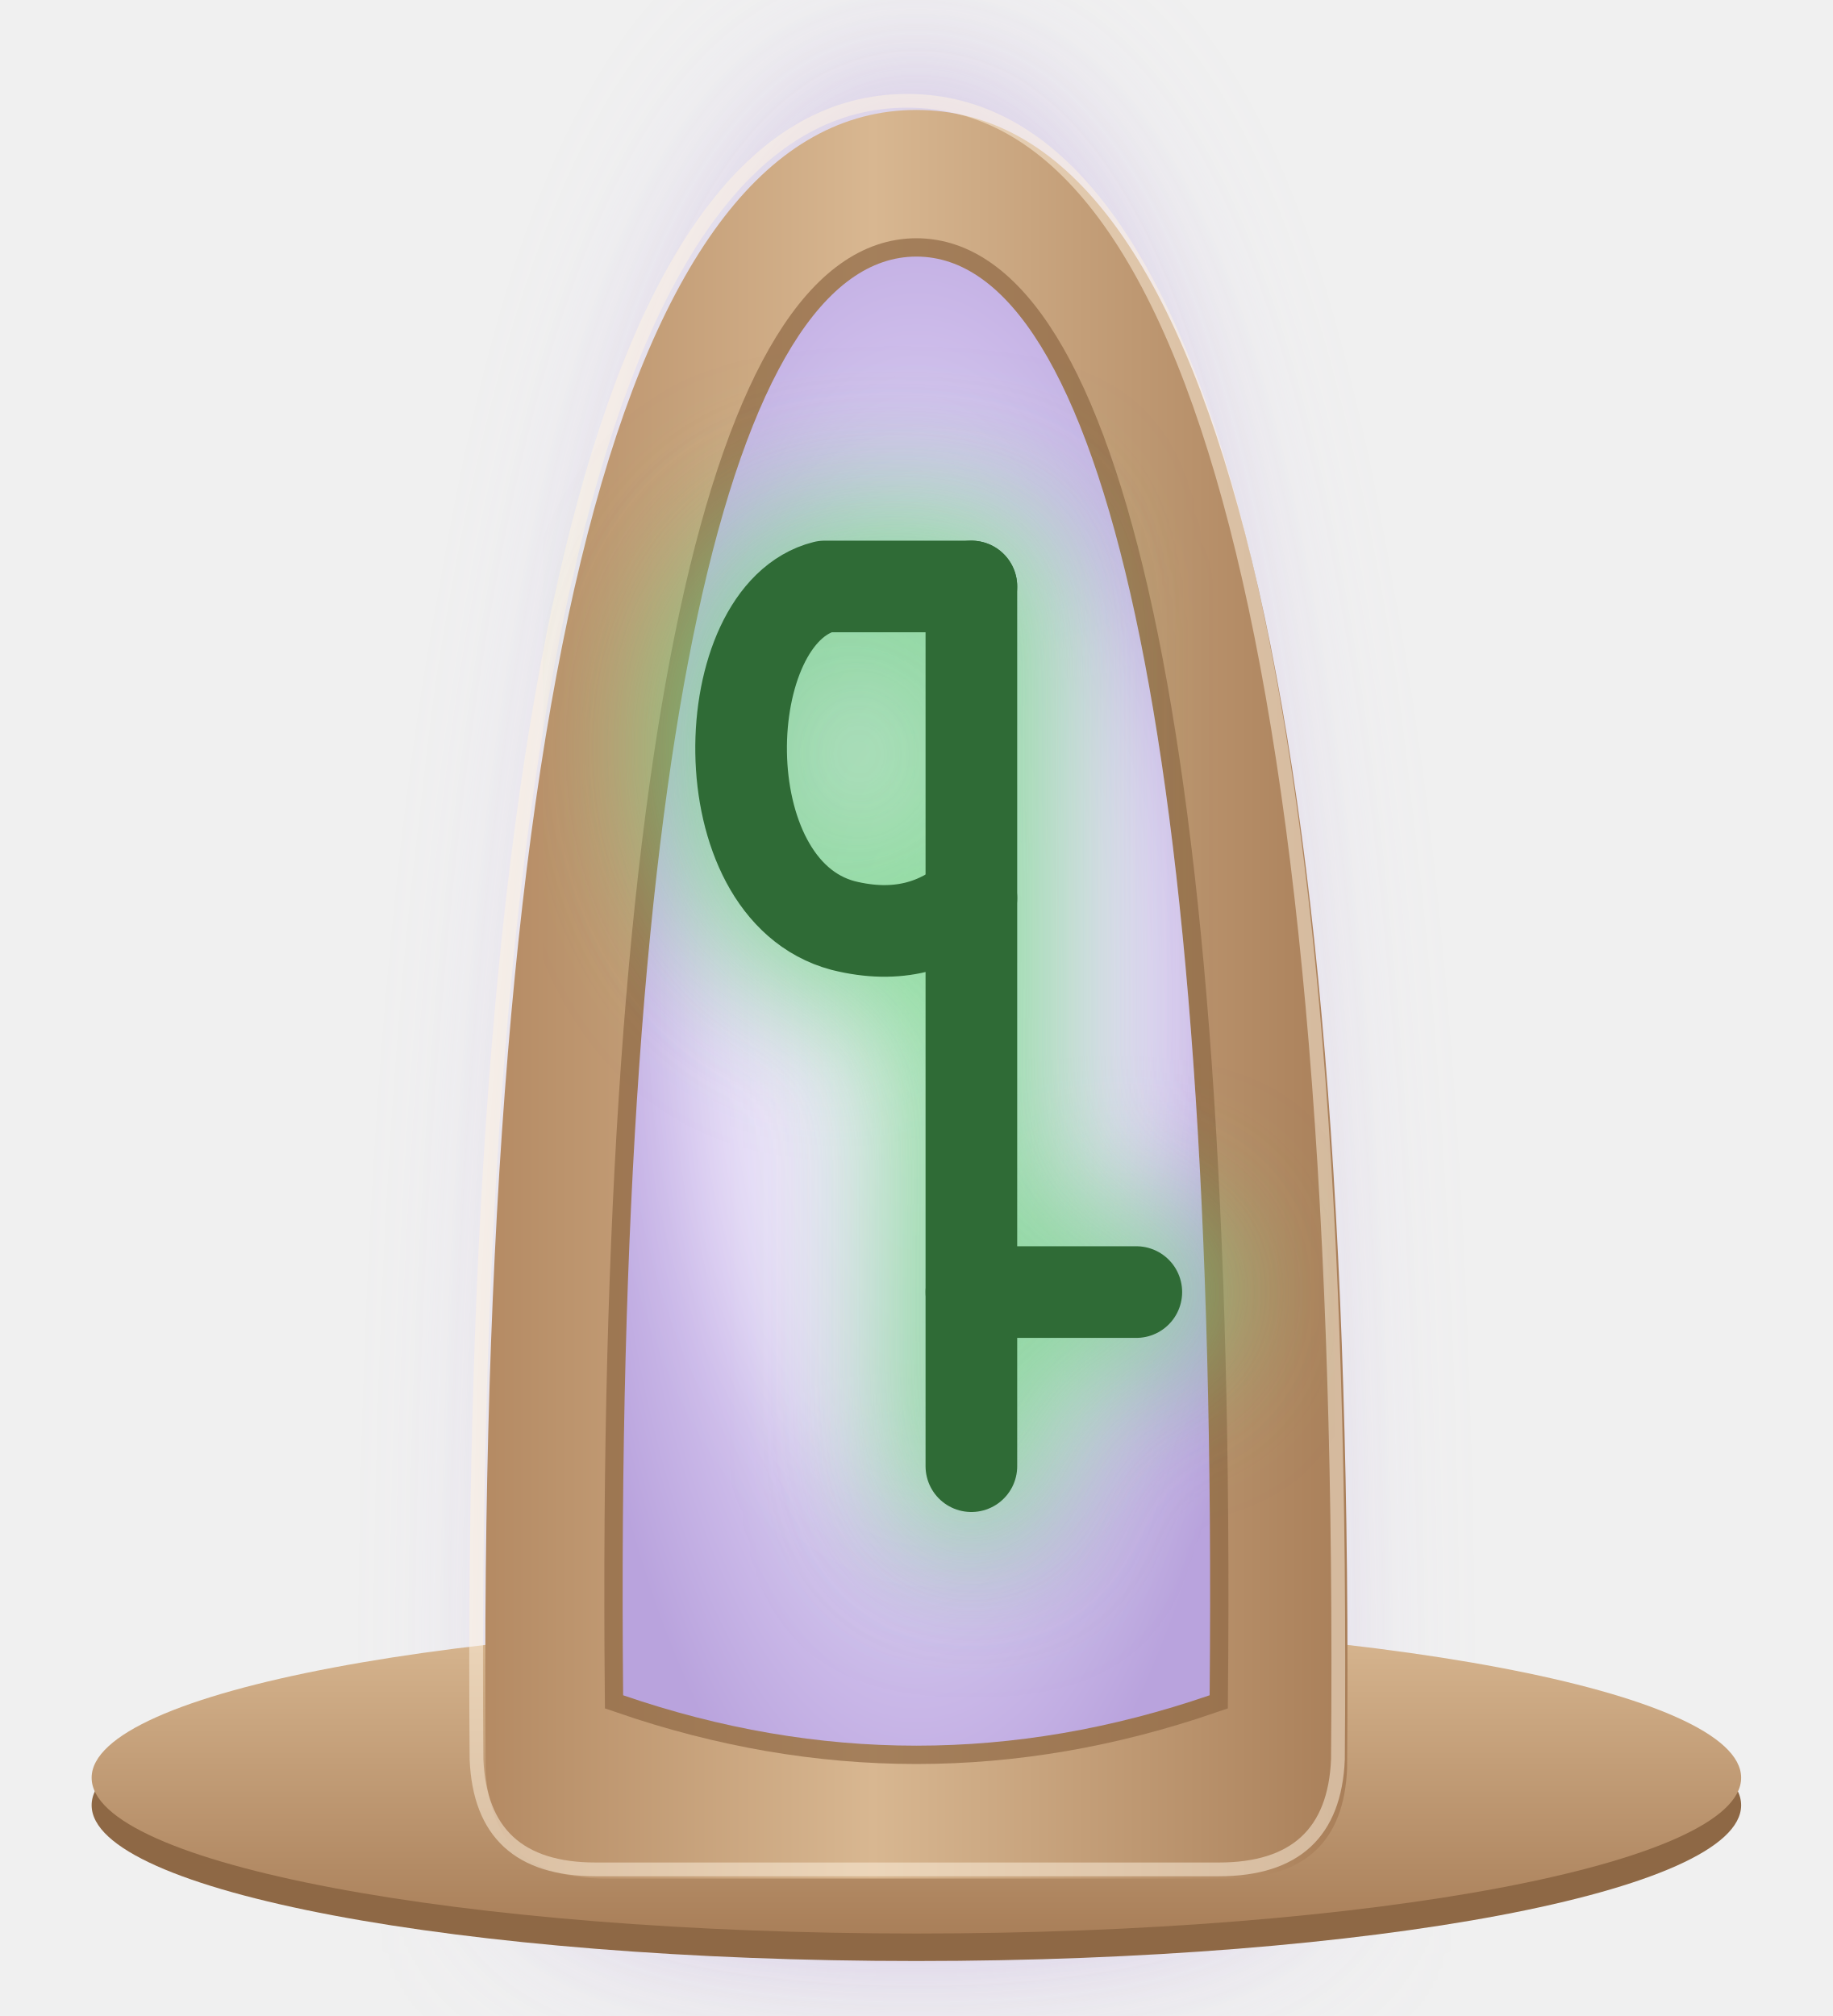
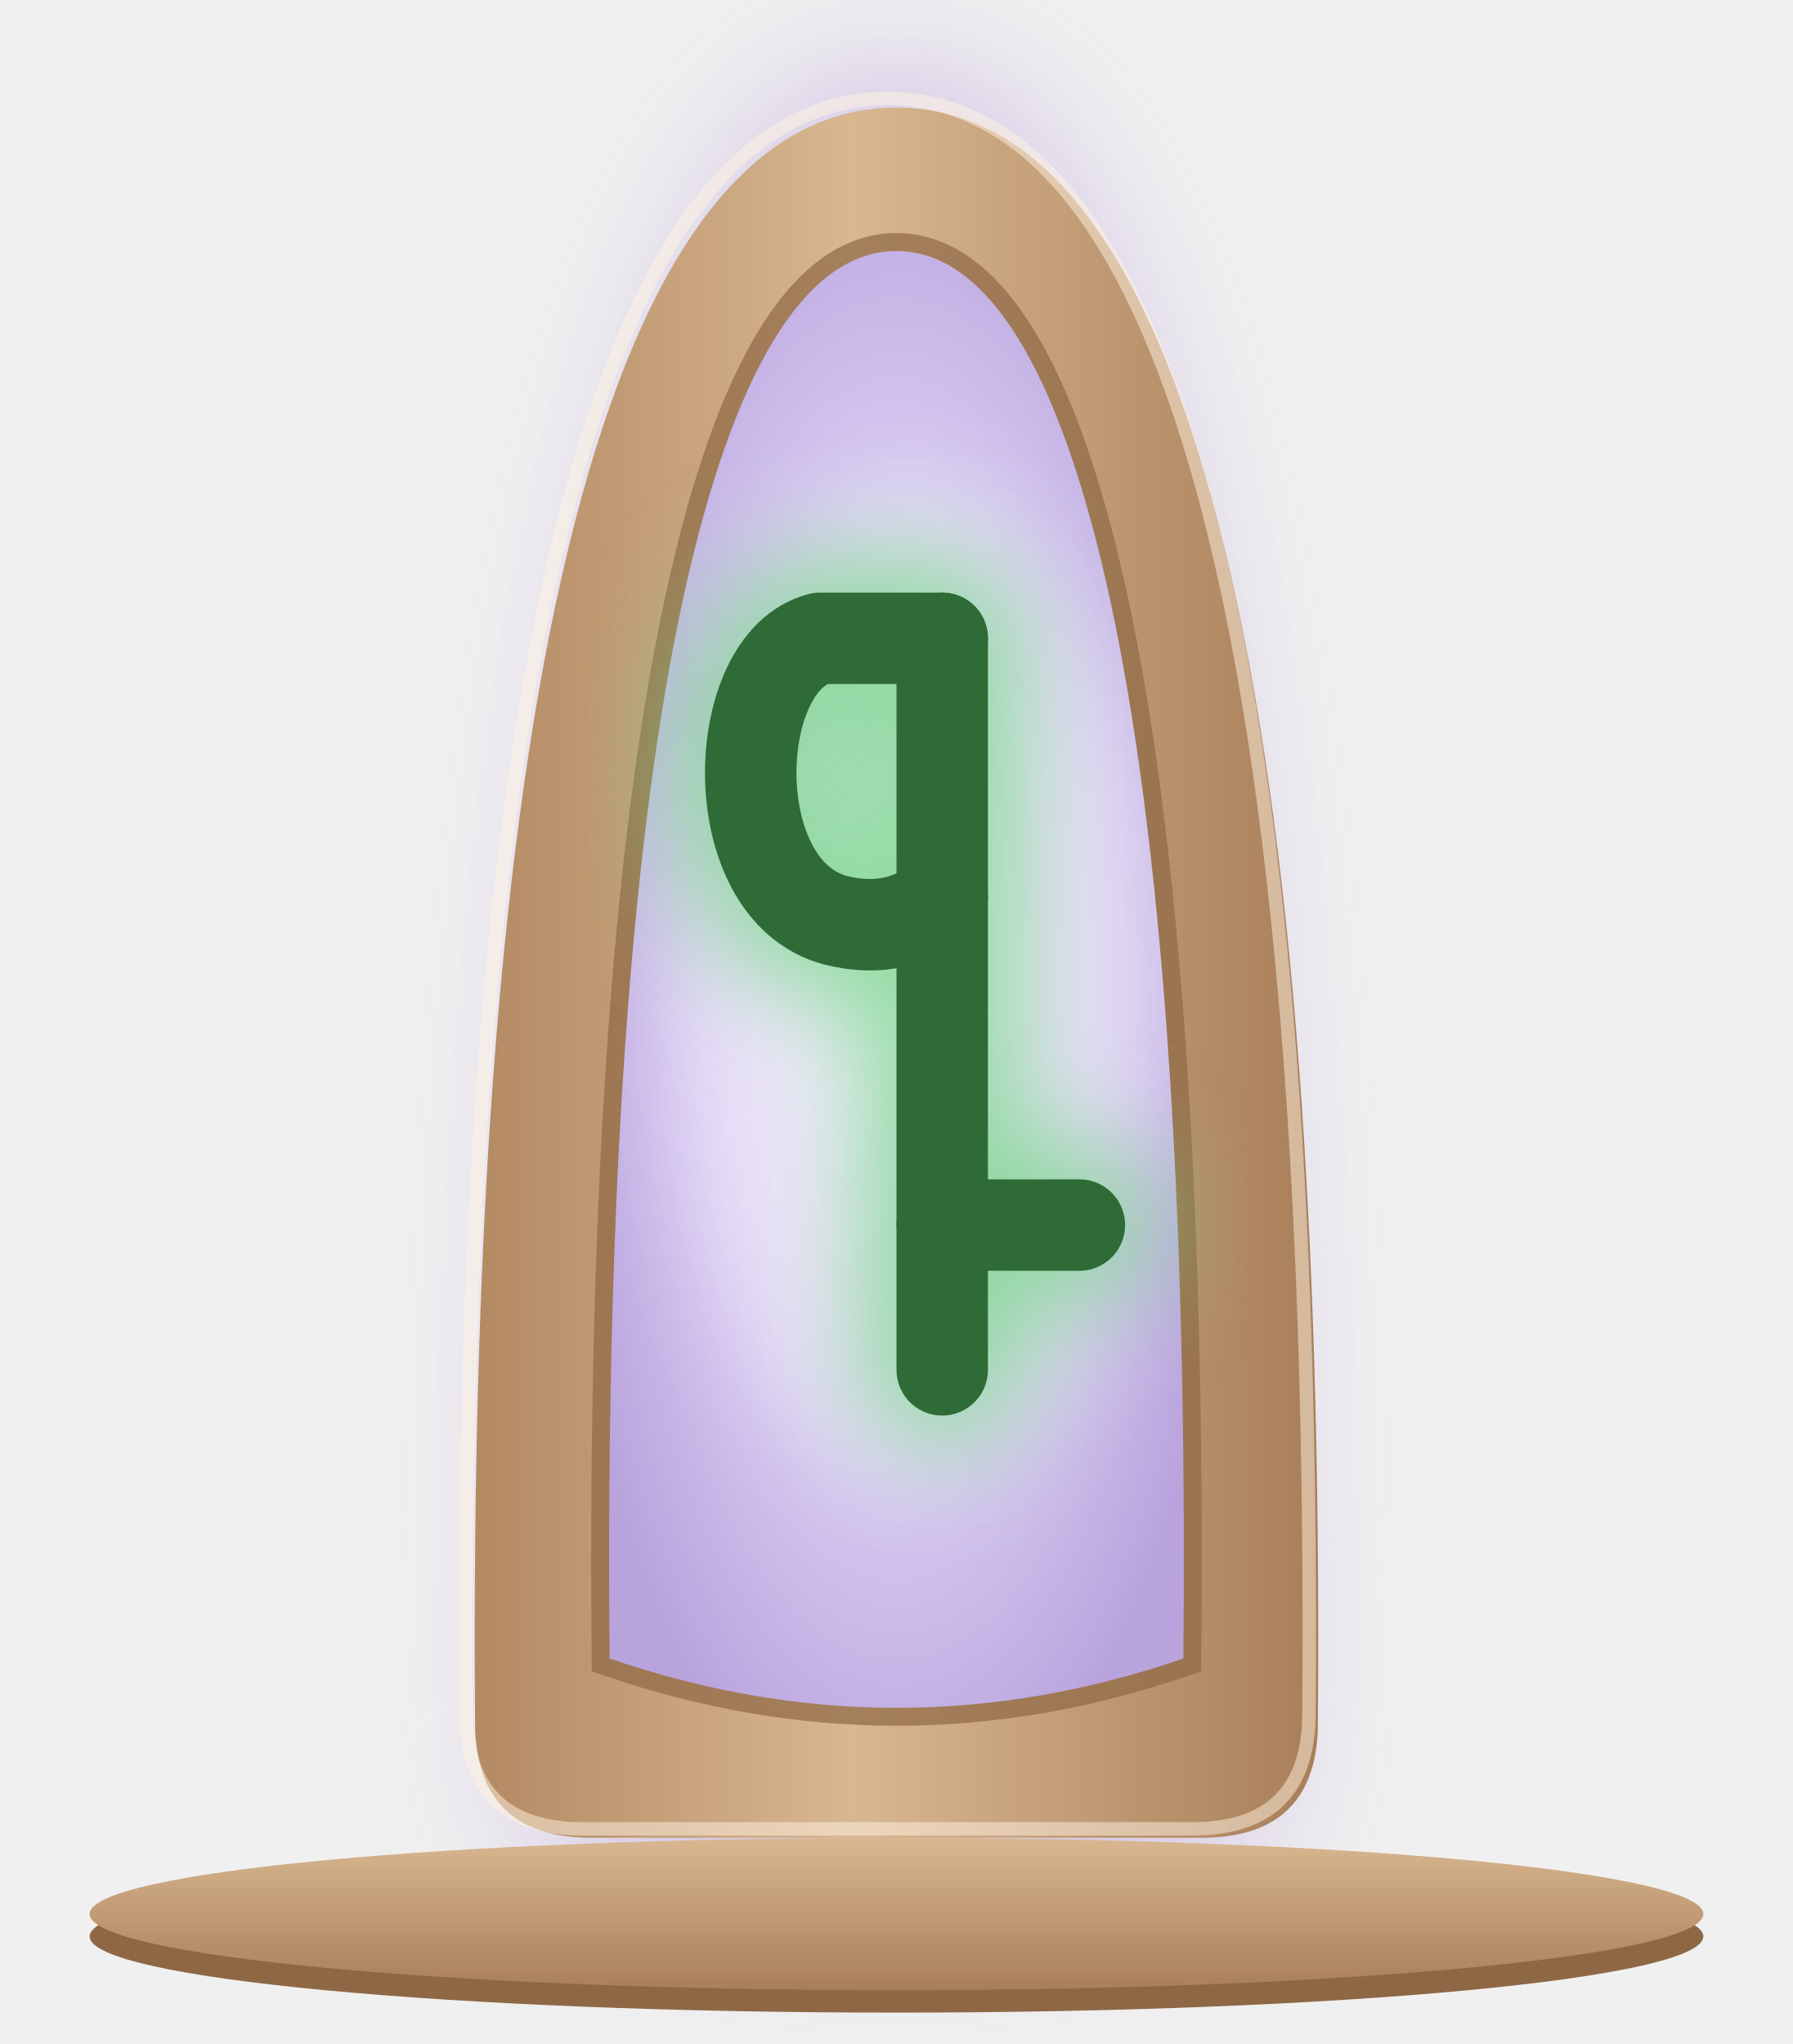
- <svg xmlns="http://www.w3.org/2000/svg" viewBox="0 0 400 440" role="img" aria-labelledby="t">
+ <svg xmlns="http://www.w3.org/2000/svg" viewBox="0 0 400 456" role="img" aria-labelledby="t">
  <defs>
    <radialGradient id="lavGlow" cx="50%" cy="50%" r="60%">
      <stop offset="0" stop-color="#F4EEFF" />
      <stop offset="0.55" stop-color="#D9CBF2" />
      <stop offset="1" stop-color="#B9A3DD" />
    </radialGradient>
    <filter id="halo" x="-50%" y="-50%" width="200%" height="200%">
      <feGaussianBlur stdDeviation="14" />
    </filter>
    <filter id="greenGlow" x="-50%" y="-50%" width="200%" height="200%">
      <feGaussianBlur in="SourceGraphic" stdDeviation="7" result="b" />
      <feMerge>
        <feMergeNode in="b" />
        <feMergeNode in="b" />
        <feMergeNode in="SourceGraphic" />
      </feMerge>
    </filter>
    <filter id="innerLight" x="-20%" y="-20%" width="140%" height="140%">
      <feGaussianBlur stdDeviation="10" />
    </filter>
    <clipPath id="innerClip">
      <path d="M136,370 C134,160 160,56 200,56 C240,56 266,160 264,370 Q200,392 136,370 Z" />
    </clipPath>
    <linearGradient id="wood" x1="0" y1="0" x2="1" y2="0">
      <stop offset="0" stop-color="#B48A63" />
      <stop offset="0.45" stop-color="#D8B791" />
      <stop offset="1" stop-color="#A97F59" />
    </linearGradient>
    <linearGradient id="woodBase" x1="0" y1="0" x2="0" y2="1">
      <stop offset="0" stop-color="#D8B791" />
      <stop offset="1" stop-color="#A97F59" />
    </linearGradient>
  </defs>
  <path d="M136,370 C134,160 160,56 200,56 C240,56 266,160 264,370 Q200,392 136,370 Z" fill="#C8B6E2" opacity="0.9" filter="url(#halo)" transform="translate(200 210) scale(1.25) translate(-200 -210)" />
-   <ellipse cx="200" cy="394" rx="180" ry="34" fill="#8E6845" />
-   <ellipse cx="200" cy="388" rx="180" ry="34" fill="url(#woodBase)" />
+   <ellipse cx="200" cy="432" rx="180" ry="17" fill="#8E6845" />
+   <ellipse cx="200" cy="427" rx="180" ry="17" fill="url(#woodBase)" />
  <path d="M106,386 C104,150 136,24 200,24 C264,24 296,150 294,386 Q293,410 268,410 L132,410 Q107,410 106,386 Z" fill="url(#wood)" />
  <path d="M106,386 C104,150 136,24 200,24 C264,24 296,150 294,386 Q293,410 268,410 L132,410 Q107,410 106,386 Z" fill="none" stroke="#FFF3E2" stroke-width="3" opacity="0.5" transform="translate(-2 -2)" />
  <path d="M136,370 C134,160 160,56 200,56 C240,56 266,160 264,370 Q200,392 136,370 Z" fill="none" stroke="#8E6845" stroke-width="8" opacity="0.7" />
  <path d="M136,370 C134,160 160,56 200,56 C240,56 266,160 264,370 Q200,392 136,370 Z" fill="url(#lavGlow)" />
  <g clip-path="url(#innerClip)">
    <ellipse cx="205" cy="220" rx="55" ry="110" fill="#FFFFFF" opacity="0.35" filter="url(#innerLight)" />
  </g>
-   <g fill="none" stroke-linecap="round" stroke-linejoin="round">
-     <g stroke="#6FD483" stroke-width="38" opacity="0.75" filter="url(#halo)">
+   <g transform="translate(200 224) scale(0.85) translate(-200 -224)" fill="none" stroke-linecap="round" stroke-linejoin="round">
+     <g stroke="#6FD483" stroke-width="42" opacity="0.75" filter="url(#halo)">
      <path d="M212,128 L212,320" />
      <path d="M212,128 L180,128 C156,134 154,194 184,202 C196,205 205,202 212,196" />
      <path d="M212,282 L248,282" />
    </g>
-     <g stroke="#2F6B36" stroke-width="20">
+     <g stroke="#2F6B36" stroke-width="24">
      <path d="M212,128 L212,320" />
      <path d="M212,128 L180,128 C156,134 154,194 184,202 C196,205 205,202 212,196" />
      <path d="M212,282 L248,282" />
    </g>
  </g>
</svg>
